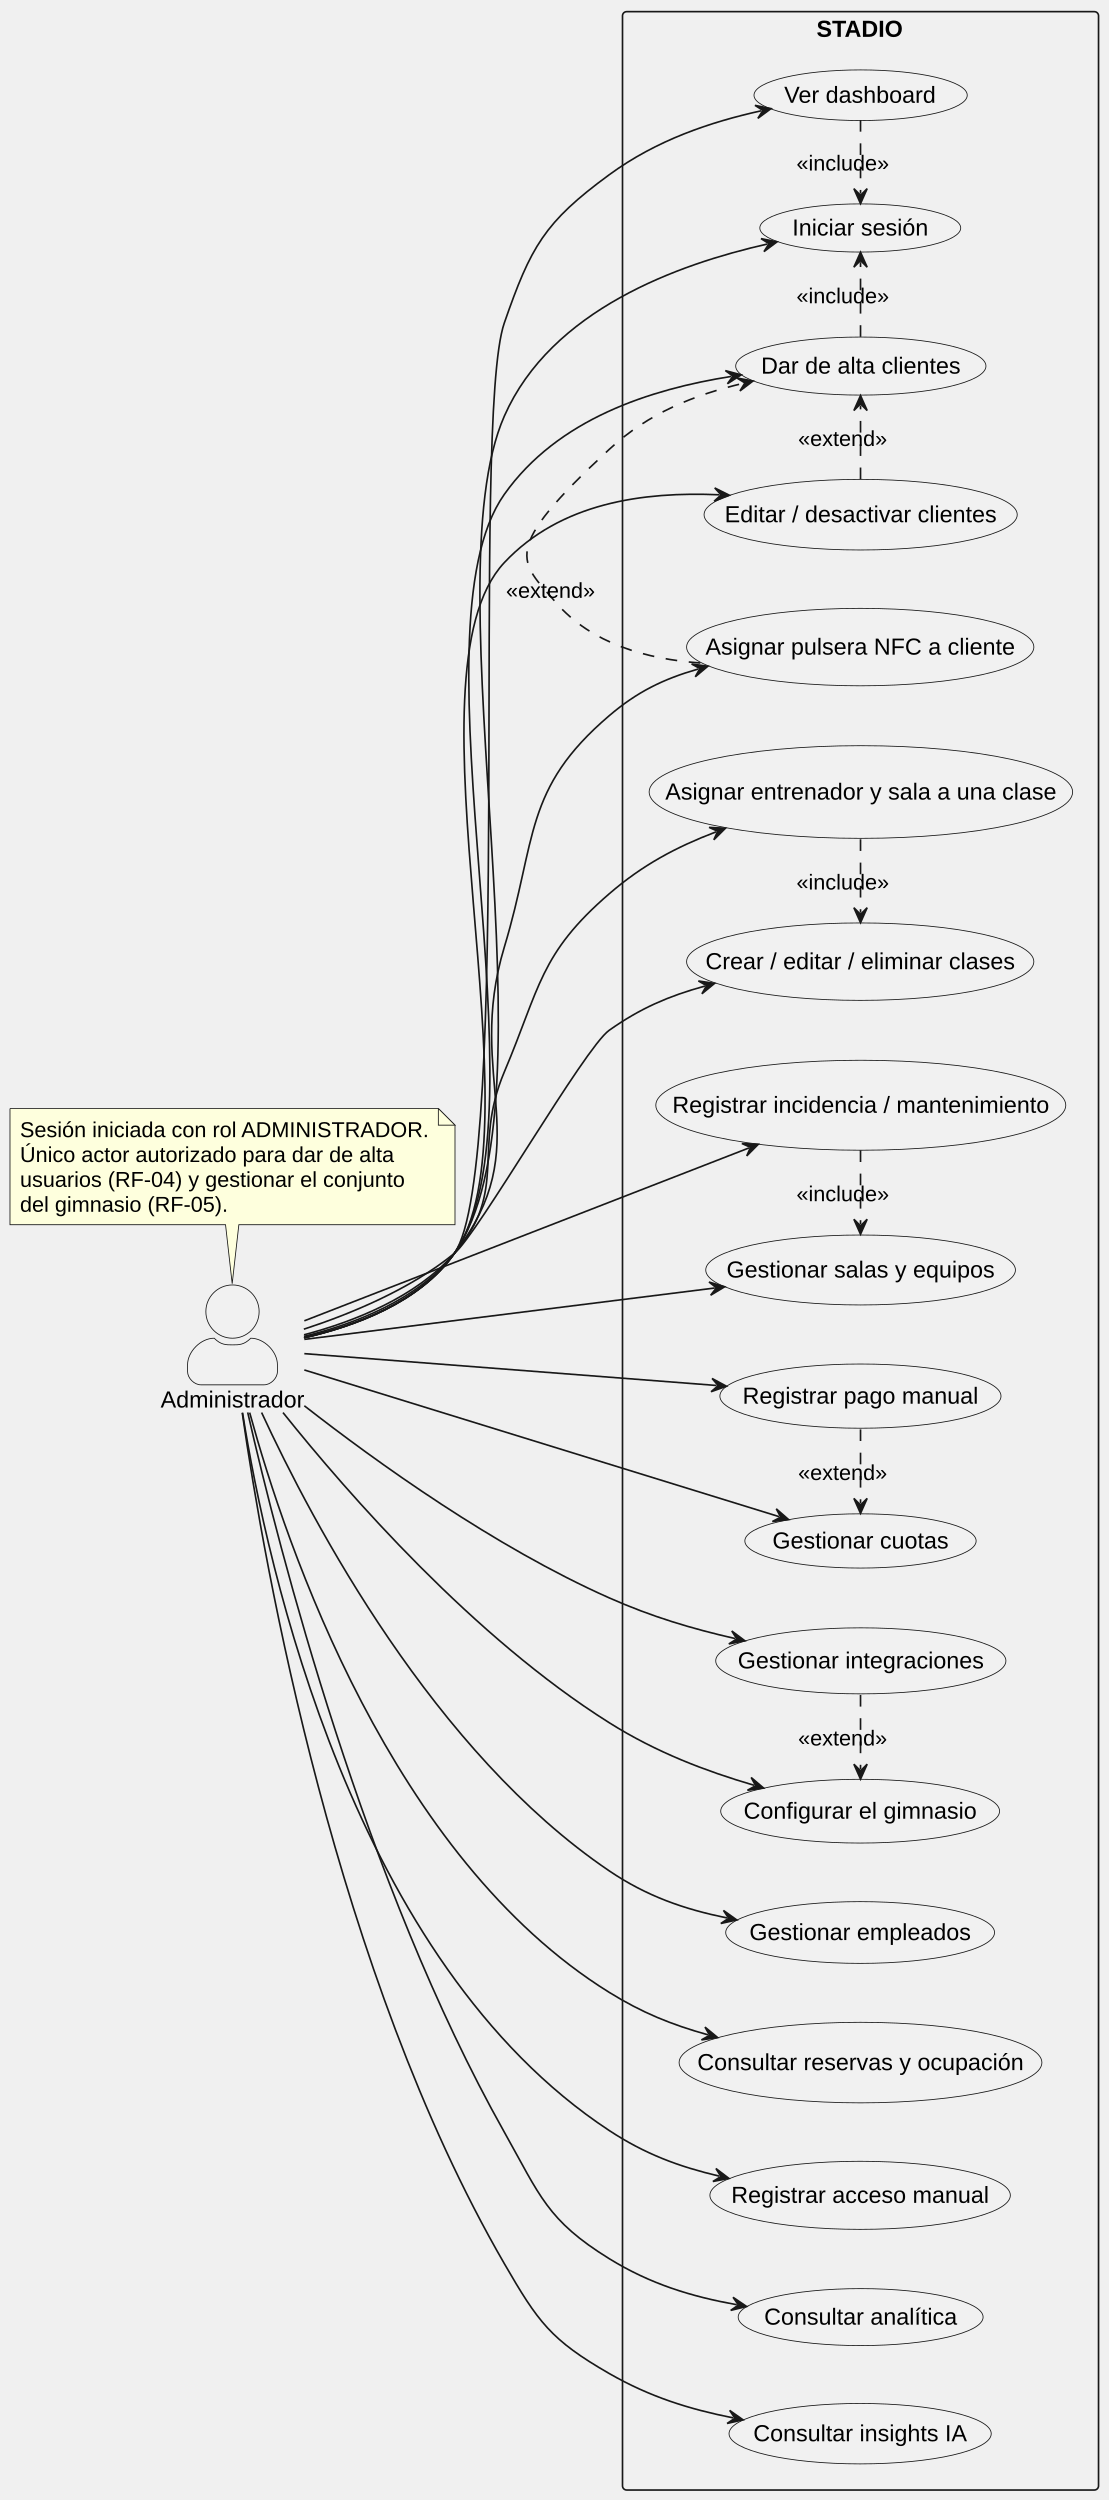
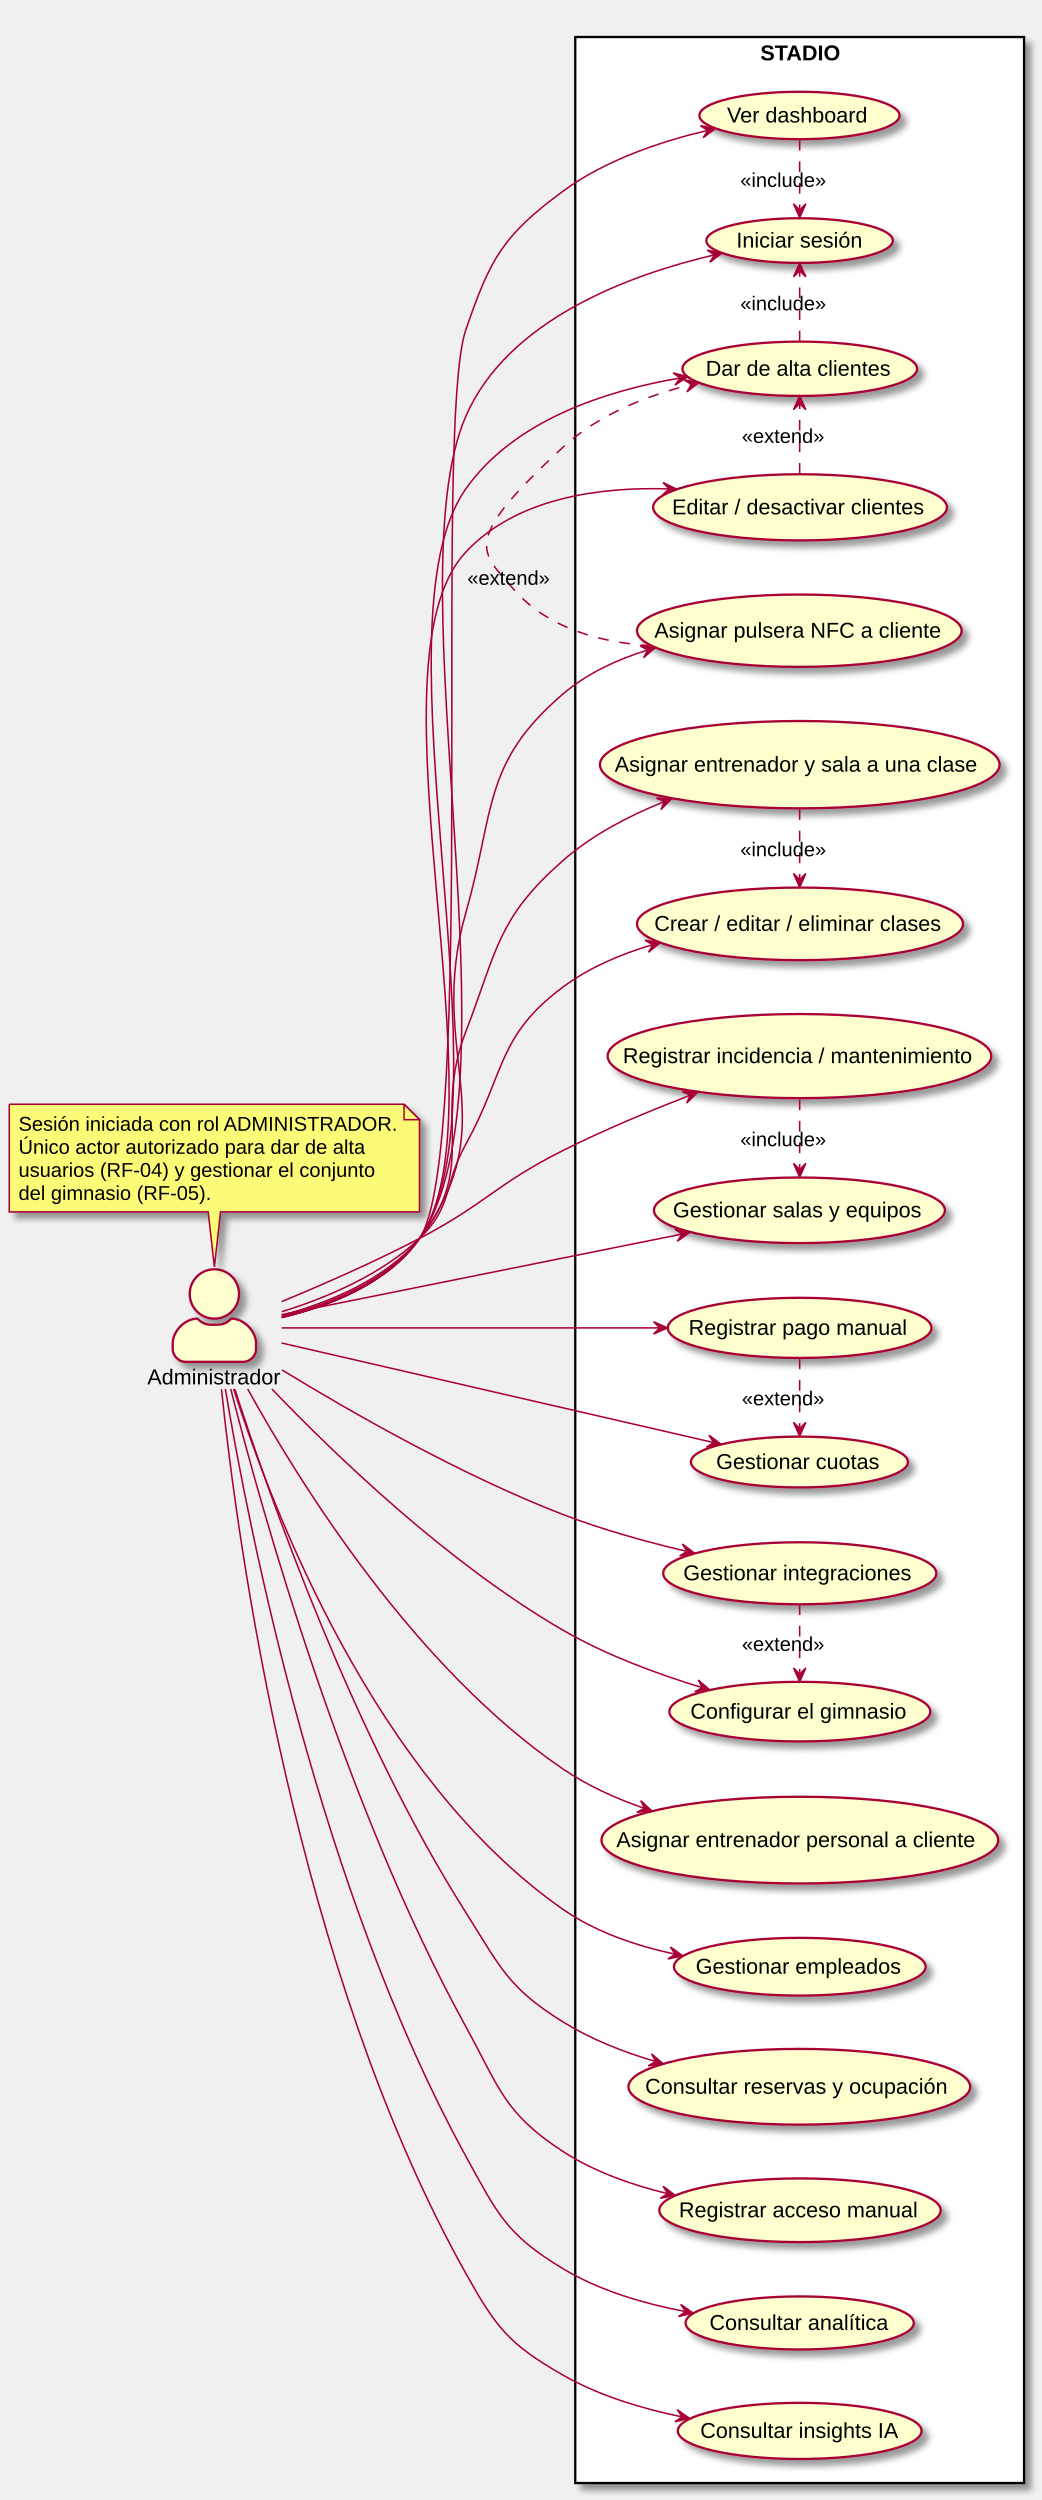
- <svg xmlns="http://www.w3.org/2000/svg" contentStyleType="text/css" data-diagram-type="DESCRIPTION" height="1502px" preserveAspectRatio="none" style="width:666px;height:1502px;background:#FFFFFF;" version="1.1" viewBox="0 0 666 1502" width="666px" zoomAndPan="magnify">
-   <defs />
+ <svg xmlns="http://www.w3.org/2000/svg" contentScriptType="application/ecmascript" contentStyleType="text/css" height="1621px" preserveAspectRatio="none" style="width:675px;height:1621px;" version="1.1" viewBox="0 0 675 1621" width="675px" zoomAndPan="magnify">
+   <defs>
+     <filter height="300%" id="f1515t5lf7v9df" width="300%" x="-1" y="-1">
+       <feGaussianBlur result="blurOut" stdDeviation="2.0" />
+       <feColorMatrix in="blurOut" result="blurOut2" type="matrix" values="0 0 0 0 0 0 0 0 0 0 0 0 0 0 0 0 0 0 .4 0" />
+       <feOffset dx="4.0" dy="4.0" in="blurOut2" result="blurOut3" />
+       <feBlend in="SourceGraphic" in2="blurOut3" mode="normal" />
+     </filter>
+   </defs>
  <g>
-     <g class="cluster" data-entity="STADIO" data-source-line="8" data-uid="ent0003" id="cluster_STADIO">
-       <rect fill="none" height="1489" rx="2.5" ry="2.5" style="stroke:#181818;stroke-width:1;" width="286" x="374" y="7" />
-       <text fill="#000000" font-family="'Arial'" font-size="14" font-weight="bold" lengthAdjust="spacing" textLength="52.89" x="490.555" y="22.132">STADIO</text>
-     </g>
-     <g class="entity" data-entity="UC_Login" data-source-line="9" data-uid="ent0004" id="entity_UC_Login">
-       <ellipse cx="516.847" cy="136.969" fill="#F1F1F1" rx="60.347" ry="14.469" style="stroke:#181818;stroke-width:0.5;" />
-       <text fill="#000000" font-family="'Arial'" font-size="14" lengthAdjust="spacing" textLength="81.703" x="475.995" y="141.519">Iniciar sesión</text>
-     </g>
-     <g class="entity" data-entity="UC_Dash" data-source-line="10" data-uid="ent0005" id="entity_UC_Dash">
-       <ellipse cx="517.061" cy="57.212" fill="#F1F1F1" rx="64.061" ry="15.212" style="stroke:#181818;stroke-width:0.5;" />
-       <text fill="#000000" font-family="'Arial'" font-size="14" lengthAdjust="spacing" textLength="91.841" x="471.141" y="61.762">Ver dashboard</text>
-     </g>
-     <g class="entity" data-entity="UC_AltaCl" data-source-line="11" data-uid="ent0006" id="entity_UC_AltaCl">
-       <ellipse cx="517.182" cy="219.936" fill="#F1F1F1" rx="75.182" ry="17.436" style="stroke:#181818;stroke-width:0.5;" />
-       <text fill="#000000" font-family="'Arial'" font-size="14" lengthAdjust="spacing" textLength="119.841" x="457.262" y="224.486">Dar de alta clientes</text>
-     </g>
-     <g class="entity" data-entity="UC_EditCl" data-source-line="12" data-uid="ent0007" id="entity_UC_EditCl">
-       <ellipse cx="517.078" cy="309.216" fill="#F1F1F1" rx="94.078" ry="21.216" style="stroke:#181818;stroke-width:0.5;" />
-       <text fill="#000000" font-family="'Arial'" font-size="14" lengthAdjust="spacing" textLength="163.406" x="435.375" y="313.765">Editar / desactivar clientes</text>
-     </g>
-     <g class="entity" data-entity="UC_NFC" data-source-line="13" data-uid="ent0008" id="entity_UC_NFC">
-       <ellipse cx="516.822" cy="388.764" fill="#F1F1F1" rx="104.322" ry="23.264" style="stroke:#181818;stroke-width:0.5;" />
-       <text fill="#000000" font-family="'Arial'" font-size="14" lengthAdjust="spacing" textLength="185.972" x="423.836" y="393.314">Asignar pulsera NFC a cliente</text>
-     </g>
-     <g class="entity" data-entity="UC_Empleados" data-source-line="14" data-uid="ent0009" id="entity_UC_Empleados">
-       <ellipse cx="516.763" cy="1161.053" fill="#F1F1F1" rx="80.763" ry="18.552" style="stroke:#181818;stroke-width:0.5;" />
-       <text fill="#000000" font-family="'Arial'" font-size="14" lengthAdjust="spacing" textLength="133.075" x="450.225" y="1165.602">Gestionar empleados</text>
-     </g>
-     <g class="entity" data-entity="UC_Clases" data-source-line="15" data-uid="ent0010" id="entity_UC_Clases">
-       <ellipse cx="516.813" cy="577.763" fill="#F1F1F1" rx="104.313" ry="23.262" style="stroke:#181818;stroke-width:0.5;" />
-       <text fill="#000000" font-family="'Arial'" font-size="14" lengthAdjust="spacing" textLength="185.951" x="423.837" y="582.312">Crear / editar / eliminar clases</text>
-     </g>
-     <g class="entity" data-entity="UC_AsignarCl" data-source-line="16" data-uid="ent0011" id="entity_UC_AsignarCl">
-       <ellipse cx="517.217" cy="475.844" fill="#F1F1F1" rx="127.217" ry="27.843" style="stroke:#181818;stroke-width:0.5;" />
-       <text fill="#000000" font-family="'Arial'" font-size="14" lengthAdjust="spacing" textLength="235.033" x="399.701" y="480.393">Asignar entrenador y sala a una clase</text>
-     </g>
-     <g class="entity" data-entity="UC_Reservas" data-source-line="17" data-uid="ent0012" id="entity_UC_Reservas">
-       <ellipse cx="516.987" cy="1239.197" fill="#F1F1F1" rx="108.987" ry="24.197" style="stroke:#181818;stroke-width:0.5;" />
-       <text fill="#000000" font-family="'Arial'" font-size="14" lengthAdjust="spacing" textLength="196.096" x="418.939" y="1243.747">Consultar reservas y ocupación</text>
-     </g>
-     <g class="entity" data-entity="UC_Cuotas" data-source-line="18" data-uid="ent0013" id="entity_UC_Cuotas">
-       <ellipse cx="516.983" cy="925.797" fill="#F1F1F1" rx="69.483" ry="16.297" style="stroke:#181818;stroke-width:0.5;" />
-       <text fill="#000000" font-family="'Arial'" font-size="14" lengthAdjust="spacing" textLength="105.834" x="464.066" y="930.346">Gestionar cuotas</text>
-     </g>
-     <g class="entity" data-entity="UC_PagoMan" data-source-line="19" data-uid="ent0014" id="entity_UC_PagoMan">
-       <ellipse cx="516.954" cy="838.791" fill="#F1F1F1" rx="84.454" ry="19.291" style="stroke:#181818;stroke-width:0.5;" />
-       <text fill="#000000" font-family="'Arial'" font-size="14" lengthAdjust="spacing" textLength="141.634" x="446.137" y="843.34">Registrar pago manual</text>
-     </g>
-     <g class="entity" data-entity="UC_AccMan" data-source-line="20" data-uid="ent0015" id="entity_UC_AccMan">
-       <ellipse cx="516.76" cy="1318.952" fill="#F1F1F1" rx="90.26" ry="20.452" style="stroke:#181818;stroke-width:0.5;" />
-       <text fill="#000000" font-family="'Arial'" font-size="14" lengthAdjust="spacing" textLength="154.848" x="439.336" y="1323.501">Registrar acceso manual</text>
-     </g>
-     <g class="entity" data-entity="UC_Instal" data-source-line="21" data-uid="ent0016" id="entity_UC_Instal">
-       <ellipse cx="517.04" cy="763.008" fill="#F1F1F1" rx="93.04" ry="21.008" style="stroke:#181818;stroke-width:0.5;" />
-       <text fill="#000000" font-family="'Arial'" font-size="14" lengthAdjust="spacing" textLength="161.089" x="436.495" y="767.557">Gestionar salas y equipos</text>
-     </g>
-     <g class="entity" data-entity="UC_Inc" data-source-line="22" data-uid="ent0017" id="entity_UC_Inc">
-       <ellipse cx="517.161" cy="664.032" fill="#F1F1F1" rx="123.161" ry="27.032" style="stroke:#181818;stroke-width:0.5;" />
-       <text fill="#000000" font-family="'Arial'" font-size="14" lengthAdjust="spacing" textLength="226.44" x="403.94" y="668.582">Registrar incidencia / mantenimiento</text>
-     </g>
-     <g class="entity" data-entity="UC_Analitica" data-source-line="23" data-uid="ent0018" id="entity_UC_Analitica">
-       <ellipse cx="517.076" cy="1392.115" fill="#F1F1F1" rx="73.576" ry="17.115" style="stroke:#181818;stroke-width:0.5;" />
-       <text fill="#000000" font-family="'Arial'" font-size="14" lengthAdjust="spacing" textLength="115.951" x="459.1" y="1396.665">Consultar analítica</text>
-     </g>
-     <g class="entity" data-entity="UC_IA" data-source-line="24" data-uid="ent0019" id="entity_UC_IA">
-       <ellipse cx="516.769" cy="1462.154" fill="#F1F1F1" rx="78.769" ry="18.154" style="stroke:#181818;stroke-width:0.5;" />
-       <text fill="#000000" font-family="'Arial'" font-size="14" lengthAdjust="spacing" textLength="128.393" x="452.573" y="1466.703">Consultar insights IA</text>
-     </g>
-     <g class="entity" data-entity="UC_Conf" data-source-line="25" data-uid="ent0020" id="entity_UC_Conf">
-       <ellipse cx="516.775" cy="1088.155" fill="#F1F1F1" rx="83.775" ry="19.155" style="stroke:#181818;stroke-width:0.5;" />
-       <text fill="#000000" font-family="'Arial'" font-size="14" lengthAdjust="spacing" textLength="140.068" x="446.741" y="1092.704">Configurar el gimnasio</text>
-     </g>
-     <g class="entity" data-entity="UC_Integ" data-source-line="26" data-uid="ent0021" id="entity_UC_Integ">
-       <ellipse cx="517.176" cy="997.835" fill="#F1F1F1" rx="87.176" ry="19.835" style="stroke:#181818;stroke-width:0.5;" />
-       <text fill="#000000" font-family="'Arial'" font-size="14" lengthAdjust="spacing" textLength="147.861" x="443.245" y="1002.384">Gestionar integraciones</text>
-     </g>
-     <g class="entity" data-entity="Admin" data-source-line="6" data-uid="ent0002" id="entity_Admin">
-       <ellipse cx="139.683" cy="788" fill="#F1F1F1" rx="16" ry="16" style="stroke:#181818;stroke-width:0.5;" />
-       <path d="M139.683,808 C143.683,808 146.683,808 150.683,804 C158.683,804 166.683,812 166.683,820 L166.683,824 C166.683,828 162.683,832 158.683,832 L120.683,832 C116.683,832 112.683,828 112.683,824 L112.683,820 C112.683,812 120.683,804 128.683,804 C132.683,808 135.683,808 139.683,808" fill="#F1F1F1" style="stroke:#181818;stroke-width:0.5;" />
-       <text fill="#000000" font-family="'Arial'" font-size="14" lengthAdjust="spacing" textLength="86.365" x="96.5" y="845.632">Administrador</text>
-     </g>
-     <g class="entity" data-entity="GMN40" data-source-line="49" data-uid="ent0041" id="entity_GMN40">
-       <path d="M6,666 L6,735.795 A0,0 0 0 0 6,735.795 L135.5,735.795 L139.5,771.25 L143.5,735.795 L273.359,735.795 A0,0 0 0 0 273.359,735.795 L273.359,676 L263.359,666 L6,666 A0,0 0 0 0 6,666" fill="#FEFFDD" style="stroke:#181818;stroke-width:0.5;" />
-       <path d="M263.359,666 L263.359,676 L273.359,676 L263.359,666" fill="#FEFFDD" style="stroke:#181818;stroke-width:0.5;" />
-       <text fill="#000000" font-family="'Arial'" font-size="13" lengthAdjust="spacing" textLength="246.359" x="12" y="683.194">Sesión iniciada con rol ADMINISTRADOR.</text>
-       <text fill="#000000" font-family="'Arial'" font-size="13" lengthAdjust="spacing" textLength="224.745" x="12" y="698.143">Único actor autorizado para dar de alta</text>
-       <text fill="#000000" font-family="'Arial'" font-size="13" lengthAdjust="spacing" textLength="231.22" x="12" y="713.091">usuarios (RF-04) y gestionar el conjunto</text>
-       <text fill="#000000" font-family="'Arial'" font-size="13" lengthAdjust="spacing" textLength="124.985" x="12" y="728.04">del gimnasio (RF-05).</text>
-     </g>
-     <g class="link" data-entity-1="Admin" data-entity-2="UC_Login" data-source-line="29" data-uid="lnk22" id="link_Admin_UC_Login">
-       <path d="M182.81,803.69 C213.22,796.76 252.35,782.41 273,753 C337.34,661.35 257.89,352.49 303,250 C331.17,186.02 407.378,158.744 461.028,146.604" fill="none" id="Admin-to-UC_Login" style="stroke:#181818;stroke-width:1;" />
-       <polygon fill="#181818" points="466.88,145.28,457.219,143.365,462.003,146.383,458.985,151.168,466.88,145.28" style="stroke:#181818;stroke-width:1;" />
-     </g>
-     <g class="link" data-entity-1="Admin" data-entity-2="UC_Dash" data-source-line="30" data-uid="lnk23" id="link_Admin_UC_Dash">
-       <path d="M182.55,803.8 C213.02,796.91 252.37,782.58 273,753 C308.59,701.98 282.56,252.75 303,194 C318.92,148.23 326.91,133.64 366,105 C394.56,84.07 426.752,73.338 457.382,66.549" fill="none" id="Admin-to-UC_Dash" style="stroke:#181818;stroke-width:1;" />
-       <polygon fill="#181818" points="463.24,65.25,453.588,63.293,458.358,66.332,455.319,71.103,463.24,65.25" style="stroke:#181818;stroke-width:1;" />
-     </g>
-     <g class="link" data-entity-1="Admin" data-entity-2="UC_AltaCl" data-source-line="31" data-uid="lnk24" id="link_Admin_UC_AltaCl">
-       <path d="M182.76,803.65 C213.14,796.7 252.26,782.35 273,753 C331.6,670.06 244.34,379.9 303,297 C335.08,251.66 390.684,233.847 439.384,226.147" fill="none" id="Admin-to-UC_AltaCl" style="stroke:#181818;stroke-width:1;" />
-       <polygon fill="#181818" points="445.31,225.21,435.796,222.665,440.371,225.991,437.045,230.566,445.31,225.21" style="stroke:#181818;stroke-width:1;" />
-     </g>
-     <g class="link" data-entity-1="Admin" data-entity-2="UC_EditCl" data-source-line="32" data-uid="lnk25" id="link_Admin_UC_EditCl">
-       <path d="M182.71,803.62 C213.06,796.65 252.17,782.28 273,753 C326.6,677.66 239.72,405.41 303,338 C336.72,302.08 386.296,295.234 432.226,297.274" fill="none" id="Admin-to-UC_EditCl" style="stroke:#181818;stroke-width:1;" />
-       <polygon fill="#181818" points="438.22,297.54,429.406,293.145,433.225,297.318,429.051,301.137,438.22,297.54" style="stroke:#181818;stroke-width:1;" />
-     </g>
-     <g class="link" data-entity-1="Admin" data-entity-2="UC_NFC" data-source-line="33" data-uid="lnk26" id="link_Admin_UC_NFC">
-       <path d="M182.59,802.91 C212.47,795.6 251.03,781.12 273,753 C324,687.7 279.02,648.31 303,569 C322.63,504.08 314.39,474.01 366,430 C382.74,415.72 398.263,408.036 419.503,401.936" fill="none" id="Admin-to-UC_NFC" style="stroke:#181818;stroke-width:1;" />
-       <polygon fill="#181818" points="425.27,400.28,415.515,398.92,420.464,401.66,417.724,406.609,425.27,400.28" style="stroke:#181818;stroke-width:1;" />
-     </g>
-     <g class="link" data-entity-1="Admin" data-entity-2="UC_Empleados" data-source-line="34" data-uid="lnk27" id="link_Admin_UC_Empleados">
-       <path d="M157.17,848.66 C188.1,915.64 260.95,1052.91 366,1124 C388.55,1139.26 410.921,1147.031 436.801,1152.311" fill="none" id="Admin-to-UC_Empleados" style="stroke:#181818;stroke-width:1;" />
-       <polygon fill="#181818" points="442.68,1153.51,434.661,1147.792,437.781,1152.511,433.062,1155.63,442.68,1153.51" style="stroke:#181818;stroke-width:1;" />
-     </g>
-     <g class="link" data-entity-1="Admin" data-entity-2="UC_Clases" data-source-line="35" data-uid="lnk28" id="link_Admin_UC_Clases">
-       <path d="M182.55,798.57 C210.36,789.51 246.44,774.71 273,753 C287.03,741.53 351.2,629.46 366,619 C384.63,605.83 401.516,598.485 423.536,592.414" fill="none" id="Admin-to-UC_Clases" style="stroke:#181818;stroke-width:1;" />
-       <polygon fill="#181818" points="429.32,590.82,419.581,589.356,424.5,592.149,421.707,597.068,429.32,590.82" style="stroke:#181818;stroke-width:1;" />
-     </g>
-     <g class="link" data-entity-1="Admin" data-entity-2="UC_AsignarCl" data-source-line="36" data-uid="lnk29" id="link_Admin_UC_AsignarCl">
-       <path d="M182.65,801.95 C211.97,794.21 249.81,779.63 273,753 C306,715.11 283.42,690.27 303,644 C324.51,593.18 324.24,573.07 366,537 C386,519.73 405.926,509.054 430.236,499.754" fill="none" id="Admin-to-UC_AsignarCl" style="stroke:#181818;stroke-width:1;" />
-       <polygon fill="#181818" points="435.84,497.61,426.005,497.09,431.17,499.397,428.863,504.562,435.84,497.61" style="stroke:#181818;stroke-width:1;" />
-     </g>
-     <g class="link" data-entity-1="Admin" data-entity-2="UC_Reservas" data-source-line="37" data-uid="lnk30" id="link_Admin_UC_Reservas">
-       <path d="M150,848.7 C172.15,929.65 235.51,1116.01 366,1197 C385.65,1209.19 403.121,1216.315 425.381,1222.535" fill="none" id="Admin-to-UC_Reservas" style="stroke:#181818;stroke-width:1;" />
-       <polygon fill="#181818" points="431.16,1224.15,423.568,1217.876,426.344,1222.804,421.416,1225.58,431.16,1224.15" style="stroke:#181818;stroke-width:1;" />
-     </g>
-     <g class="link" data-entity-1="Admin" data-entity-2="UC_Cuotas" data-source-line="38" data-uid="lnk31" id="link_Admin_UC_Cuotas">
-       <path d="M182.84,823.08 C255.15,845.42 395.877,888.889 468.077,911.199" fill="none" id="Admin-to-UC_Cuotas" style="stroke:#181818;stroke-width:1;" />
-       <polygon fill="#181818" points="473.81,912.97,466.392,906.491,469.033,911.494,464.03,914.135,473.81,912.97" style="stroke:#181818;stroke-width:1;" />
-     </g>
-     <g class="link" data-entity-1="Admin" data-entity-2="UC_PagoMan" data-source-line="39" data-uid="lnk32" id="link_Admin_UC_PagoMan">
-       <path d="M182.84,813.27 C244.22,818.01 353.038,826.418 430.498,832.398" fill="none" id="Admin-to-UC_PagoMan" style="stroke:#181818;stroke-width:1;" />
-       <polygon fill="#181818" points="436.48,832.86,427.815,828.179,431.495,832.475,427.199,836.155,436.48,832.86" style="stroke:#181818;stroke-width:1;" />
-     </g>
-     <g class="link" data-entity-1="Admin" data-entity-2="UC_AccMan" data-source-line="40" data-uid="lnk33" id="link_Admin_UC_AccMan">
-       <path d="M145.71,848.76 C160.53,942.06 212.34,1178.88 366,1280 C387.35,1294.05 407.669,1301.678 432.139,1307.428" fill="none" id="Admin-to-UC_AccMan" style="stroke:#181818;stroke-width:1;" />
-       <polygon fill="#181818" points="437.98,1308.8,430.134,1302.847,433.113,1307.656,428.304,1310.635,437.98,1308.8" style="stroke:#181818;stroke-width:1;" />
-     </g>
-     <g class="link" data-entity-1="Admin" data-entity-2="UC_Instal" data-source-line="41" data-uid="lnk34" id="link_Admin_UC_Instal">
-       <path d="M182.84,804.7 C243.93,797.05 351.986,783.525 429.436,773.835" fill="none" id="Admin-to-UC_Instal" style="stroke:#181818;stroke-width:1;" />
-       <polygon fill="#181818" points="435.39,773.09,425.963,770.238,430.429,773.711,426.956,778.176,435.39,773.09" style="stroke:#181818;stroke-width:1;" />
-     </g>
-     <g class="link" data-entity-1="Admin" data-entity-2="UC_Inc" data-source-line="42" data-uid="lnk35" id="link_Admin_UC_Inc">
-       <path d="M182.84,793.54 C249.5,767.62 373.548,719.384 449.978,689.674" fill="none" id="Admin-to-UC_Inc" style="stroke:#181818;stroke-width:1;" />
-       <polygon fill="#181818" points="455.57,687.5,445.732,687.033,450.91,689.312,448.631,694.489,455.57,687.5" style="stroke:#181818;stroke-width:1;" />
-     </g>
-     <g class="link" data-entity-1="Admin" data-entity-2="UC_Analitica" data-source-line="43" data-uid="lnk36" id="link_Admin_UC_Analitica">
-       <path d="M148.82,848.59 C167.76,931.6 219.06,1131.71 303,1281 C324.5,1319.24 328.69,1333.92 366,1357 C390.68,1372.26 415.474,1379.814 442.664,1384.674" fill="none" id="Admin-to-UC_Analitica" style="stroke:#181818;stroke-width:1;" />
-       <polygon fill="#181818" points="448.57,1385.73,440.414,1380.209,443.648,1384.85,439.007,1388.084,448.57,1385.73" style="stroke:#181818;stroke-width:1;" />
-     </g>
-     <g class="link" data-entity-1="Admin" data-entity-2="UC_IA" data-source-line="44" data-uid="lnk37" id="link_Admin_UC_IA">
-       <path d="M145.54,848.81 C159,942.33 201.87,1185.29 303,1360 C323.32,1395.1 330.85,1405.78 366,1426 C390.37,1440.02 414.104,1447.434 440.554,1452.674" fill="none" id="Admin-to-UC_IA" style="stroke:#181818;stroke-width:1;" />
-       <polygon fill="#181818" points="446.44,1453.84,438.389,1448.167,441.535,1452.868,436.834,1456.015,446.44,1453.84" style="stroke:#181818;stroke-width:1;" />
-     </g>
-     <g class="link" data-entity-1="Admin" data-entity-2="UC_Conf" data-source-line="45" data-uid="lnk38" id="link_Admin_UC_Conf">
-       <path d="M170.02,848.68 C209.66,898.21 284.57,983.72 366,1035 C394.4,1052.88 423.873,1064.041 453.053,1072.601" fill="none" id="Admin-to-UC_Conf" style="stroke:#181818;stroke-width:1;" />
-       <polygon fill="#181818" points="458.81,1074.29,451.3,1067.918,454.012,1072.883,449.048,1075.595,458.81,1074.29" style="stroke:#181818;stroke-width:1;" />
-     </g>
-     <g class="link" data-entity-1="Admin" data-entity-2="UC_Integ" data-source-line="46" data-uid="lnk39" id="link_Admin_UC_Integ">
-       <path d="M182.84,844.59 C226.34,878.53 297.23,929.49 366,960 C391.66,971.38 415.521,978.473 441.691,984.453" fill="none" id="Admin-to-UC_Integ" style="stroke:#181818;stroke-width:1;" />
-       <polygon fill="#181818" points="447.54,985.79,439.657,979.886,442.666,984.676,437.875,987.685,447.54,985.79" style="stroke:#181818;stroke-width:1;" />
-     </g>
-     <g class="link" data-entity-1="UC_Dash" data-entity-2="UC_Login" data-source-line="55" data-uid="lnk43" id="link_UC_Dash_UC_Login">
-       <path d="M517,72.12 C517,86.53 517,102.07 517,116.33" fill="none" id="UC_Dash-to-UC_Login" style="stroke:#181818;stroke-width:1;stroke-dasharray:7,7;" />
-       <polygon fill="#181818" points="517,122.33,521,113.33,517,117.33,513,113.33,517,122.33" style="stroke:#181818;stroke-width:1;" />
-       <text fill="#000000" font-family="'Arial'" font-size="13" lengthAdjust="spacing" textLength="55.656" x="478.5" y="102.444">«include»</text>
-     </g>
-     <g class="link" data-entity-1="UC_AltaCl" data-entity-2="UC_Login" data-source-line="56" data-uid="lnk44" id="link_UC_AltaCl_UC_Login">
-       <path d="M517,202.4 C517,187.27 517,171.7 517,157.53" fill="none" id="UC_AltaCl-to-UC_Login" style="stroke:#181818;stroke-width:1;stroke-dasharray:7,7;" />
-       <polygon fill="#181818" points="517,151.53,513,160.53,517,156.53,521,160.53,517,151.53" style="stroke:#181818;stroke-width:1;" />
-       <text fill="#000000" font-family="'Arial'" font-size="13" lengthAdjust="spacing" textLength="55.656" x="478.5" y="182.194">«include»</text>
-     </g>
-     <g class="link" data-entity-1="UC_EditCl" data-entity-2="UC_AltaCl" data-source-line="57" data-uid="lnk45" id="link_UC_EditCl_UC_AltaCl">
-       <path d="M517,287.91 C517,272.59 517,258.1 517,243.65" fill="none" id="UC_EditCl-to-UC_AltaCl" style="stroke:#181818;stroke-width:1;stroke-dasharray:7,7;" />
-       <polygon fill="#181818" points="517,237.65,513,246.65,517,242.65,521,246.65,517,237.65" style="stroke:#181818;stroke-width:1;" />
-       <text fill="#000000" font-family="'Arial'" font-size="13" lengthAdjust="spacing" textLength="53.492" x="479.5" y="267.944">«extend»</text>
-     </g>
-     <g class="link" data-entity-1="UC_NFC" data-entity-2="UC_AltaCl" data-source-line="58" data-uid="lnk46" id="link_UC_NFC_UC_AltaCl">
-       <path d="M420.77,398.33 C388.48,396.03 355.3,386.67 334,362 C312.3,336.86 299.58,331.39 366,270 C389.63,248.16 417.181,237.229 446.561,230.289" fill="none" id="UC_NFC-to-UC_AltaCl" style="stroke:#181818;stroke-width:1;stroke-dasharray:7,7;" />
-       <polygon fill="#181818" points="452.4,228.91,442.721,227.086,447.534,230.059,444.561,234.872,452.4,228.91" style="stroke:#181818;stroke-width:1;" />
-       <text fill="#000000" font-family="'Arial'" font-size="13" lengthAdjust="spacing" textLength="53.492" x="304" y="359.194">«extend»</text>
-     </g>
-     <g class="link" data-entity-1="UC_AsignarCl" data-entity-2="UC_Clases" data-source-line="59" data-uid="lnk47" id="link_UC_AsignarCl_UC_Clases">
-       <path d="M517,504.24 C517,520 517,533.39 517,548.34" fill="none" id="UC_AsignarCl-to-UC_Clases" style="stroke:#181818;stroke-width:1;stroke-dasharray:7,7;" />
-       <polygon fill="#181818" points="517,554.34,521,545.34,517,549.34,513,545.34,517,554.34" style="stroke:#181818;stroke-width:1;" />
-       <text fill="#000000" font-family="'Arial'" font-size="13" lengthAdjust="spacing" textLength="55.656" x="478.5" y="534.444">«include»</text>
-     </g>
-     <g class="link" data-entity-1="UC_Inc" data-entity-2="UC_Instal" data-source-line="60" data-uid="lnk48" id="link_UC_Inc_UC_Instal">
-       <path d="M517,691.11 C517,706.97 517,720.73 517,735.52" fill="none" id="UC_Inc-to-UC_Instal" style="stroke:#181818;stroke-width:1;stroke-dasharray:7,7;" />
-       <polygon fill="#181818" points="517,741.52,521,732.52,517,736.52,513,732.52,517,741.52" style="stroke:#181818;stroke-width:1;" />
-       <text fill="#000000" font-family="'Arial'" font-size="13" lengthAdjust="spacing" textLength="55.656" x="478.5" y="721.694">«include»</text>
-     </g>
-     <g class="link" data-entity-1="UC_PagoMan" data-entity-2="UC_Cuotas" data-source-line="61" data-uid="lnk49" id="link_UC_PagoMan_UC_Cuotas">
-       <path d="M517,858.77 C517,873.99 517,888.81 517,903.23" fill="none" id="UC_PagoMan-to-UC_Cuotas" style="stroke:#181818;stroke-width:1;stroke-dasharray:7,7;" />
-       <polygon fill="#181818" points="517,909.23,521,900.23,517,904.23,513,900.23,517,909.23" style="stroke:#181818;stroke-width:1;" />
-       <text fill="#000000" font-family="'Arial'" font-size="13" lengthAdjust="spacing" textLength="53.492" x="479.5" y="889.194">«extend»</text>
-     </g>
-     <g class="link" data-entity-1="UC_Integ" data-entity-2="UC_Conf" data-source-line="62" data-uid="lnk50" id="link_UC_Integ_UC_Conf">
-       <path d="M517,1018.31 C517,1033.47 517,1048.05 517,1062.91" fill="none" id="UC_Integ-to-UC_Conf" style="stroke:#181818;stroke-width:1;stroke-dasharray:7,7;" />
-       <polygon fill="#181818" points="517,1068.91,521,1059.91,517,1063.91,513,1059.91,517,1068.91" style="stroke:#181818;stroke-width:1;" />
-       <text fill="#000000" font-family="'Arial'" font-size="13" lengthAdjust="spacing" textLength="53.492" x="479.5" y="1048.694">«extend»</text>
-     </g>
+     <rect fill="#FFFFFF" filter="url(#f1515t5lf7v9df)" height="1586" style="stroke: #000000; stroke-width: 1.5;" width="291" x="373" y="24" />
+     <text fill="#000000" font-family="Arial" font-size="14" font-weight="bold" lengthAdjust="spacingAndGlyphs" textLength="51" x="493" y="39.132">STADIO</text>
+     <ellipse cx="518.452" cy="155.99" fill="#FEFECE" filter="url(#f1515t5lf7v9df)" rx="60.453" ry="14.491" style="stroke: #A80036; stroke-width: 1.5;" />
+     <text fill="#000000" font-family="Arial" font-size="14" lengthAdjust="spacingAndGlyphs" textLength="82" x="477.452" y="160.54">Iniciar sesión</text>
+     <ellipse cx="518.377" cy="74.875" fill="#FEFECE" filter="url(#f1515t5lf7v9df)" rx="64.877" ry="15.375" style="stroke: #A80036; stroke-width: 1.5;" />
+     <text fill="#000000" font-family="Arial" font-size="14" lengthAdjust="spacingAndGlyphs" textLength="94" x="471.377" y="79.425">Ver dashboard</text>
+     <ellipse cx="518.581" cy="239.116" fill="#FEFECE" filter="url(#f1515t5lf7v9df)" rx="76.081" ry="17.616" style="stroke: #A80036; stroke-width: 1.5;" />
+     <text fill="#000000" font-family="Arial" font-size="14" lengthAdjust="spacingAndGlyphs" textLength="122" x="457.581" y="243.666">Dar de alta clientes</text>
+     <ellipse cx="518.743" cy="328.949" fill="#FEFECE" filter="url(#f1515t5lf7v9df)" rx="95.243" ry="21.449" style="stroke: #A80036; stroke-width: 1.5;" />
+     <text fill="#000000" font-family="Arial" font-size="14" lengthAdjust="spacingAndGlyphs" textLength="166" x="435.743" y="333.498">Editar / desactivar clientes</text>
+     <ellipse cx="518.254" cy="408.951" fill="#FEFECE" filter="url(#f1515t5lf7v9df)" rx="105.254" ry="23.451" style="stroke: #A80036; stroke-width: 1.5;" />
+     <text fill="#000000" font-family="Arial" font-size="14" lengthAdjust="spacingAndGlyphs" textLength="188" x="424.253" y="413.5">Asignar pulsera NFC a cliente</text>
+     <ellipse cx="518.622" cy="1193.124" fill="#FEFECE" filter="url(#f1515t5lf7v9df)" rx="128.622" ry="28.124" style="stroke: #A80036; stroke-width: 1.5;" />
+     <text fill="#000000" font-family="Arial" font-size="14" lengthAdjust="spacingAndGlyphs" textLength="238" x="399.622" y="1197.674">Asignar entrenador personal a cliente</text>
+     <ellipse cx="518.588" cy="1275.218" fill="#FEFECE" filter="url(#f1515t5lf7v9df)" rx="81.588" ry="18.718" style="stroke: #A80036; stroke-width: 1.5;" />
+     <text fill="#000000" font-family="Arial" font-size="14" lengthAdjust="spacingAndGlyphs" textLength="135" x="451.088" y="1279.767">Gestionar empleados</text>
+     <ellipse cx="518.713" cy="599.043" fill="#FEFECE" filter="url(#f1515t5lf7v9df)" rx="105.713" ry="23.543" style="stroke: #A80036; stroke-width: 1.5;" />
+     <text fill="#000000" font-family="Arial" font-size="14" lengthAdjust="spacingAndGlyphs" textLength="189" x="424.213" y="603.592">Crear / editar / eliminar clases</text>
+     <ellipse cx="518.569" cy="495.814" fill="#FEFECE" filter="url(#f1515t5lf7v9df)" rx="129.569" ry="28.314" style="stroke: #A80036; stroke-width: 1.5;" />
+     <text fill="#000000" font-family="Arial" font-size="14" lengthAdjust="spacingAndGlyphs" textLength="240" x="398.569" y="500.363">Asignar entrenador y sala a una clase</text>
+     <ellipse cx="518.295" cy="1353.059" fill="#FEFECE" filter="url(#f1515t5lf7v9df)" rx="110.795" ry="24.559" style="stroke: #A80036; stroke-width: 1.5;" />
+     <text fill="#000000" font-family="Arial" font-size="14" lengthAdjust="spacingAndGlyphs" textLength="200" x="418.295" y="1357.608">Consultar reservas y ocupación</text>
+     <ellipse cx="518.348" cy="947.97" fill="#FEFECE" filter="url(#f1515t5lf7v9df)" rx="70.348" ry="16.47" style="stroke: #A80036; stroke-width: 1.5;" />
+     <text fill="#000000" font-family="Arial" font-size="14" lengthAdjust="spacingAndGlyphs" textLength="108" x="464.348" y="952.519">Gestionar cuotas</text>
+     <ellipse cx="518.485" cy="860.997" fill="#FEFECE" filter="url(#f1515t5lf7v9df)" rx="85.485" ry="19.497" style="stroke: #A80036; stroke-width: 1.5;" />
+     <text fill="#000000" font-family="Arial" font-size="14" lengthAdjust="spacingAndGlyphs" textLength="144" x="446.485" y="865.546">Registrar pago manual</text>
+     <ellipse cx="518.716" cy="1433.143" fill="#FEFECE" filter="url(#f1515t5lf7v9df)" rx="91.216" ry="20.643" style="stroke: #A80036; stroke-width: 1.5;" />
+     <text fill="#000000" font-family="Arial" font-size="14" lengthAdjust="spacingAndGlyphs" textLength="157" x="440.216" y="1437.693">Registrar acceso manual</text>
+     <ellipse cx="518.344" cy="784.769" fill="#FEFECE" filter="url(#f1515t5lf7v9df)" rx="94.344" ry="21.269" style="stroke: #A80036; stroke-width: 1.5;" />
+     <text fill="#000000" font-family="Arial" font-size="14" lengthAdjust="spacingAndGlyphs" textLength="164" x="436.344" y="789.318">Gestionar salas y equipos</text>
+     <ellipse cx="518.367" cy="684.774" fill="#FEFECE" filter="url(#f1515t5lf7v9df)" rx="124.367" ry="27.273" style="stroke: #A80036; stroke-width: 1.5;" />
+     <text fill="#000000" font-family="Arial" font-size="14" lengthAdjust="spacingAndGlyphs" textLength="229" x="403.867" y="689.323">Registrar incidencia / mantenimiento</text>
+     <ellipse cx="518.507" cy="1506.201" fill="#FEFECE" filter="url(#f1515t5lf7v9df)" rx="74.007" ry="17.201" style="stroke: #A80036; stroke-width: 1.5;" />
+     <text fill="#000000" font-family="Arial" font-size="14" lengthAdjust="spacingAndGlyphs" textLength="117" x="460.007" y="1510.751">Consultar analítica</text>
+     <ellipse cx="518.527" cy="1576.205" fill="#FEFECE" filter="url(#f1515t5lf7v9df)" rx="79.027" ry="18.205" style="stroke: #A80036; stroke-width: 1.5;" />
+     <text fill="#000000" font-family="Arial" font-size="14" lengthAdjust="spacingAndGlyphs" textLength="129" x="454.027" y="1580.755">Consultar insights IA</text>
+     <ellipse cx="518.614" cy="1109.823" fill="#FEFECE" filter="url(#f1515t5lf7v9df)" rx="84.614" ry="19.323" style="stroke: #A80036; stroke-width: 1.5;" />
+     <text fill="#000000" font-family="Arial" font-size="14" lengthAdjust="spacingAndGlyphs" textLength="142" x="447.614" y="1114.372">Configurar el gimnasio</text>
+     <ellipse cx="518.557" cy="1020.111" fill="#FEFECE" filter="url(#f1515t5lf7v9df)" rx="88.557" ry="20.111" style="stroke: #A80036; stroke-width: 1.5;" />
+     <text fill="#000000" font-family="Arial" font-size="14" lengthAdjust="spacingAndGlyphs" textLength="151" x="443.057" y="1024.661">Gestionar integraciones</text>
+     <ellipse cx="139" cy="839" fill="#FEFECE" filter="url(#f1515t5lf7v9df)" rx="16" ry="16" style="stroke: #A80036; stroke-width: 1.5;" />
+     <path d="M139,859 C143,859 146,859 150,855 C158,855 166,863 166,871 L166,875 C166,879 162,883 158,883 L120,883 C116,883 112,879 112,875 L112,871 C112,863 120,855 128,855 C132,859 135,859 139,859 " fill="#FEFECE" filter="url(#f1515t5lf7v9df)" style="stroke: #A80036; stroke-width: 1.5;" />
+     <text fill="#000000" font-family="Arial" font-size="14" lengthAdjust="spacingAndGlyphs" textLength="87" x="95.5" y="897.632">Administrador</text>
+     <path d="M6,716 L6,785.795 A0,0 0 0 0 6,785.795 L135,785.795 L139,821.47 L143,785.795 L272,785.795 A0,0 0 0 0 272,785.795 L272,726 L262,716 L6,716 A0,0 0 0 0 6,716 " fill="#FBFB77" filter="url(#f1515t5lf7v9df)" style="stroke: #A80036; stroke-width: 1.0;" />
+     <path d="M262,716 L262,726 L272,726 L262,716 " fill="#FBFB77" style="stroke: #A80036; stroke-width: 1.0;" />
+     <text fill="#000000" font-family="Arial" font-size="13" lengthAdjust="spacingAndGlyphs" textLength="245" x="12" y="733.194">Sesión iniciada con rol ADMINISTRADOR.</text>
+     <text fill="#000000" font-family="Arial" font-size="13" lengthAdjust="spacingAndGlyphs" textLength="224" x="12" y="748.143">Único actor autorizado para dar de alta</text>
+     <text fill="#000000" font-family="Arial" font-size="13" lengthAdjust="spacingAndGlyphs" textLength="231" x="12" y="763.091">usuarios (RF-04) y gestionar el conjunto</text>
+     <text fill="#000000" font-family="Arial" font-size="13" lengthAdjust="spacingAndGlyphs" textLength="124" x="12" y="778.04">del gimnasio (RF-05).</text>
+     <path d="M182.53,854.27 C212.8,847.06 251.6,832.41 272,803 C339.62,705.53 254.8,378.84 302,270 C329.33,206.99 408.59,178.06 462.97,165.32 " fill="none" id="Admin-&gt;UC_Login" style="stroke: #A80036; stroke-width: 1.0;" />
+     <polygon fill="#A80036" points="468.16,164.13,458.495,162.238,463.286,165.245,460.279,170.036,468.16,164.13" style="stroke: #A80036; stroke-width: 1.0;" />
+     <path d="M182.57,854.3 C212.87,847.11 251.68,832.46 272,803 C309.21,749.06 280.72,275.98 302,214 C317.86,167.82 325.71,152.98 365,124 C392.4,103.79 428.46,91.71 458.64,84.6 " fill="none" id="Admin-&gt;UC_Dash" style="stroke: #A80036; stroke-width: 1.0;" />
+     <polygon fill="#A80036" points="463.82,83.41,454.155,81.517,458.946,84.525,455.938,89.316,463.82,83.41" style="stroke: #A80036; stroke-width: 1.0;" />
+     <path d="M182.8,854.16 C213,846.91 251.59,832.25 272,803 C333.92,714.26 239.68,405.46 302,317 C333.29,272.58 392.52,253.36 440.98,245.09 " fill="none" id="Admin-&gt;UC_AltaCl" style="stroke: #A80036; stroke-width: 1.0;" />
+     <polygon fill="#A80036" points="445.93,244.27,436.398,241.791,440.997,245.085,437.702,249.684,445.93,244.27" style="stroke: #A80036; stroke-width: 1.0;" />
+     <path d="M182.75,854.12 C212.93,846.86 251.51,832.19 272,803 C328.95,721.88 234.28,430.37 302,358 C334.78,322.96 388.13,315.57 433.55,317.01 " fill="none" id="Admin-&gt;UC_EditCl" style="stroke: #A80036; stroke-width: 1.0;" />
+     <polygon fill="#A80036" points="438.76,317.21,429.915,312.878,433.764,317.024,429.617,320.872,438.76,317.21" style="stroke: #A80036; stroke-width: 1.0;" />
+     <path d="M182.75,853.51 C212.52,845.96 250.59,831.22 272,803 C329.25,727.54 275.88,683.05 302,592 C321.04,525.63 312.55,494.9 365,450 C380.55,436.69 400.01,427.65 419.76,421.53 " fill="none" id="Admin-&gt;UC_NFC" style="stroke: #A80036; stroke-width: 1.0;" />
+     <polygon fill="#A80036" points="424.79,420.04,415.022,418.781,419.999,421.47,417.31,426.447,424.79,420.04" style="stroke: #A80036; stroke-width: 1.0;" />
+     <path d="M160.59,900.6 C194.75,962.41 268.97,1081.5 365,1147 C380.77,1157.75 399.11,1166.05 417.51,1172.44 " fill="none" id="Admin-&gt;UC_AsigEnt" style="stroke: #A80036; stroke-width: 1.0;" />
+     <polygon fill="#A80036" points="422.69,1174.19,415.441,1167.523,417.952,1172.592,412.884,1175.103,422.69,1174.19" style="stroke: #A80036; stroke-width: 1.0;" />
+     <path d="M151.47,900.53 C176.36,978.73 243.1,1152.95 365,1238 C386.26,1252.83 412.79,1261.75 437.72,1267.1 " fill="none" id="Admin-&gt;UC_Empleados" style="stroke: #A80036; stroke-width: 1.0;" />
+     <polygon fill="#A80036" points="442.69,1268.13,434.688,1262.389,437.794,1267.117,433.066,1270.223,442.69,1268.13" style="stroke: #A80036; stroke-width: 1.0;" />
+     <path d="M182.69,850.53 C210.91,841.77 247.14,826.81 272,803 C293.82,782.1 287.38,768.44 302,742 C327.79,695.37 322.26,671.82 365,640 C382,627.34 402.64,618.59 423.17,612.54 " fill="none" id="Admin-&gt;UC_Clases" style="stroke: #A80036; stroke-width: 1.0;" />
+     <polygon fill="#A80036" points="428.1,611.14,418.349,609.759,423.291,612.51,420.54,617.453,428.1,611.14" style="stroke: #A80036; stroke-width: 1.0;" />
+     <path d="M182.72,852.82 C212.08,844.98 249.65,830.16 272,803 C310.78,755.87 280.03,725.94 302,669 C322.42,616.08 322.37,595.42 365,558 C383.75,541.54 407.44,529.1 430.53,519.85 " fill="none" id="Admin-&gt;UC_AsignarCl" style="stroke: #A80036; stroke-width: 1.0;" />
+     <polygon fill="#A80036" points="435.45,517.92,425.611,517.486,430.796,519.747,428.534,524.933,435.45,517.92" style="stroke: #A80036; stroke-width: 1.0;" />
+     <path d="M152.24,900.68 C175.24,972.02 229.22,1125.16 302,1240 C324.58,1275.63 329.19,1288.7 365,1311 C383.13,1322.29 404.32,1330.59 425.03,1336.69 " fill="none" id="Admin-&gt;UC_Reservas" style="stroke: #A80036; stroke-width: 1.0;" />
+     <polygon fill="#A80036" points="430,1338.11,422.458,1331.777,425.195,1336.727,420.245,1339.465,430,1338.11" style="stroke: #A80036; stroke-width: 1.0;" />
+     <path d="M182.57,870.81 C251.34,886.66 386.83,917.89 462.71,935.37 " fill="none" id="Admin-&gt;UC_Cuotas" style="stroke: #A80036; stroke-width: 1.0;" />
+     <polygon fill="#A80036" points="467.62,936.51,459.755,930.582,462.749,935.381,457.949,938.375,467.62,936.51" style="stroke: #A80036; stroke-width: 1.0;" />
+     <path d="M182.57,861 C241.72,861 350.23,861 427.71,861 " fill="none" id="Admin-&gt;UC_PagoMan" style="stroke: #A80036; stroke-width: 1.0;" />
+     <polygon fill="#A80036" points="432.77,861,423.77,857,427.77,861,423.77,865,432.77,861" style="stroke: #A80036; stroke-width: 1.0;" />
+     <path d="M149.62,900.65 C170.23,981.68 223.29,1170.69 302,1314 C323.95,1353.97 326.78,1370.12 365,1395 C385.18,1408.13 409.56,1416.73 432.85,1422.35 " fill="none" id="Admin-&gt;UC_AccMan" style="stroke: #A80036; stroke-width: 1.0;" />
+     <polygon fill="#A80036" points="437.8,1423.5,429.952,1417.55,432.932,1422.358,428.124,1425.339,437.8,1423.5" style="stroke: #A80036; stroke-width: 1.0;" />
+     <path d="M182.57,852.43 C245.5,839.76 364.27,815.85 442.14,800.17 " fill="none" id="Admin-&gt;UC_Instal" style="stroke: #A80036; stroke-width: 1.0;" />
+     <polygon fill="#A80036" points="447.21,799.15,437.598,797.004,442.308,800.136,439.176,804.846,447.21,799.15" style="stroke: #A80036; stroke-width: 1.0;" />
+     <path d="M182.6,844.01 C208.8,833.14 242.83,818.26 272,803 C314.96,780.53 321.67,767.75 365,746 C391.27,732.81 421.11,720.36 447.39,710.18 " fill="none" id="Admin-&gt;UC_Inc" style="stroke: #A80036; stroke-width: 1.0;" />
+     <polygon fill="#A80036" points="452.25,708.31,442.415,707.787,447.58,710.095,445.272,715.26,452.25,708.31" style="stroke: #A80036; stroke-width: 1.0;" />
+     <path d="M146.11,900.61 C161.51,992.67 207.62,1226.25 302,1398 C322.64,1435.56 328.29,1448.89 365,1471 C388.78,1485.32 417.87,1493.79 444.25,1498.79 " fill="none" id="Admin-&gt;UC_Analitica" style="stroke: #A80036; stroke-width: 1.0;" />
+     <polygon fill="#A80036" points="449.48,1499.75,441.348,1494.194,444.562,1498.849,439.907,1502.063,449.48,1499.75" style="stroke: #A80036; stroke-width: 1.0;" />
+     <path d="M143.6,900.85 C154.2,1002.46 191.79,1277.09 302,1474 C321.81,1509.39 329.81,1519.84 365,1540 C388.35,1553.37 416.42,1561.79 442.07,1567.08 " fill="none" id="Admin-&gt;UC_IA" style="stroke: #A80036; stroke-width: 1.0;" />
+     <polygon fill="#A80036" points="447.17,1568.09,439.12,1562.416,442.265,1567.118,437.564,1570.263,447.17,1568.09" style="stroke: #A80036; stroke-width: 1.0;" />
+     <path d="M176.29,900.64 C218.09,944.25 290.61,1013.86 365,1057 C392.96,1073.22 426.68,1085.58 455.29,1094.27 " fill="none" id="Admin-&gt;UC_Conf" style="stroke: #A80036; stroke-width: 1.0;" />
+     <polygon fill="#A80036" points="460.21,1095.74,452.748,1089.312,455.423,1094.297,450.438,1096.972,460.21,1095.74" style="stroke: #A80036; stroke-width: 1.0;" />
+     <path d="M182.85,888.24 C227.02,915.29 298.6,956.34 365,982 C390.53,991.87 419.47,999.84 445.22,1005.88 " fill="none" id="Admin-&gt;UC_Integ" style="stroke: #A80036; stroke-width: 1.0;" />
+     <polygon fill="#A80036" points="450.33,1007.06,442.465,1001.132,445.459,1005.932,440.659,1008.926,450.33,1007.06" style="stroke: #A80036; stroke-width: 1.0;" />
+     <path d="M518.5,90.59 C518.5,103.47 518.5,121.83 518.5,135.82 " fill="none" id="UC_Dash-&gt;UC_Login" style="stroke: #A80036; stroke-width: 1.0; stroke-dasharray: 7.0,7.0;" />
+     <polygon fill="#A80036" points="518.5,141.14,522.5,132.14,518.5,136.14,514.5,132.14,518.5,141.14" style="stroke: #A80036; stroke-width: 1.0;" />
+     <text fill="#000000" font-family="Arial" font-size="13" lengthAdjust="spacingAndGlyphs" textLength="55" x="480" y="121.194">«include»</text>
+     <path d="M518.5,221.4 C518.5,208.04 518.5,189.67 518.5,175.8 " fill="none" id="UC_AltaCl-&gt;UC_Login" style="stroke: #A80036; stroke-width: 1.0; stroke-dasharray: 7.0,7.0;" />
+     <polygon fill="#A80036" points="518.5,170.53,514.5,179.53,518.5,175.53,522.5,179.53,518.5,170.53" style="stroke: #A80036; stroke-width: 1.0;" />
+     <text fill="#000000" font-family="Arial" font-size="13" lengthAdjust="spacingAndGlyphs" textLength="55" x="480" y="201.194">«include»</text>
+     <path d="M518.5,307.21 C518.5,293.53 518.5,275.9 518.5,261.99 " fill="none" id="UC_EditCl-&gt;UC_AltaCl" style="stroke: #A80036; stroke-width: 1.0; stroke-dasharray: 7.0,7.0;" />
+     <polygon fill="#A80036" points="518.5,256.66,514.5,265.66,518.5,261.66,522.5,265.66,518.5,256.66" style="stroke: #A80036; stroke-width: 1.0;" />
+     <text fill="#000000" font-family="Arial" font-size="13" lengthAdjust="spacingAndGlyphs" textLength="53" x="481" y="287.194">«extend»</text>
+     <path d="M422.42,418.76 C389.24,416.67 354.93,407.35 333,382 C311.28,356.89 298.48,351.54 365,290 C387.8,268.91 419.55,256.52 448.26,249.26 " fill="none" id="UC_NFC-&gt;UC_AltaCl" style="stroke: #A80036; stroke-width: 1.0; stroke-dasharray: 7.0,7.0;" />
+     <polygon fill="#A80036" points="453.21,248.05,443.518,246.298,448.353,249.236,445.415,254.07,453.21,248.05" style="stroke: #A80036; stroke-width: 1.0;" />
+     <text fill="#000000" font-family="Arial" font-size="13" lengthAdjust="spacingAndGlyphs" textLength="53" x="303" y="379.194">«extend»</text>
+     <path d="M518.5,524.66 C518.5,538.89 518.5,556.03 518.5,570.27 " fill="none" id="UC_AsignarCl-&gt;UC_Clases" style="stroke: #A80036; stroke-width: 1.0; stroke-dasharray: 7.0,7.0;" />
+     <polygon fill="#A80036" points="518.5,575.37,522.5,566.37,518.5,570.37,514.5,566.37,518.5,575.37" style="stroke: #A80036; stroke-width: 1.0;" />
+     <text fill="#000000" font-family="Arial" font-size="13" lengthAdjust="spacingAndGlyphs" textLength="55" x="480" y="555.194">«include»</text>
+     <path d="M518.5,712.75 C518.5,726.97 518.5,744.2 518.5,758.27 " fill="none" id="UC_Inc-&gt;UC_Instal" style="stroke: #A80036; stroke-width: 1.0; stroke-dasharray: 7.0,7.0;" />
+     <polygon fill="#A80036" points="518.5,763.3,522.5,754.3,518.5,758.3,514.5,754.3,518.5,763.3" style="stroke: #A80036; stroke-width: 1.0;" />
+     <text fill="#000000" font-family="Arial" font-size="13" lengthAdjust="spacingAndGlyphs" textLength="55" x="480" y="743.194">«include»</text>
+     <path d="M518.5,880.77 C518.5,894.21 518.5,912.01 518.5,925.91 " fill="none" id="UC_PagoMan-&gt;UC_Cuotas" style="stroke: #A80036; stroke-width: 1.0; stroke-dasharray: 7.0,7.0;" />
+     <polygon fill="#A80036" points="518.5,931.23,522.5,922.23,518.5,926.23,514.5,922.23,518.5,931.23" style="stroke: #A80036; stroke-width: 1.0;" />
+     <text fill="#000000" font-family="Arial" font-size="13" lengthAdjust="spacingAndGlyphs" textLength="53" x="481" y="911.194">«extend»</text>
+     <path d="M518.5,1040.11 C518.5,1053.5 518.5,1071.18 518.5,1085.4 " fill="none" id="UC_Integ-&gt;UC_Conf" style="stroke: #A80036; stroke-width: 1.0; stroke-dasharray: 7.0,7.0;" />
+     <polygon fill="#A80036" points="518.5,1090.47,522.5,1081.47,518.5,1085.47,514.5,1081.47,518.5,1090.47" style="stroke: #A80036; stroke-width: 1.0;" />
+     <text fill="#000000" font-family="Arial" font-size="13" lengthAdjust="spacingAndGlyphs" textLength="53" x="481" y="1070.444">«extend»</text>
  </g>
</svg>
